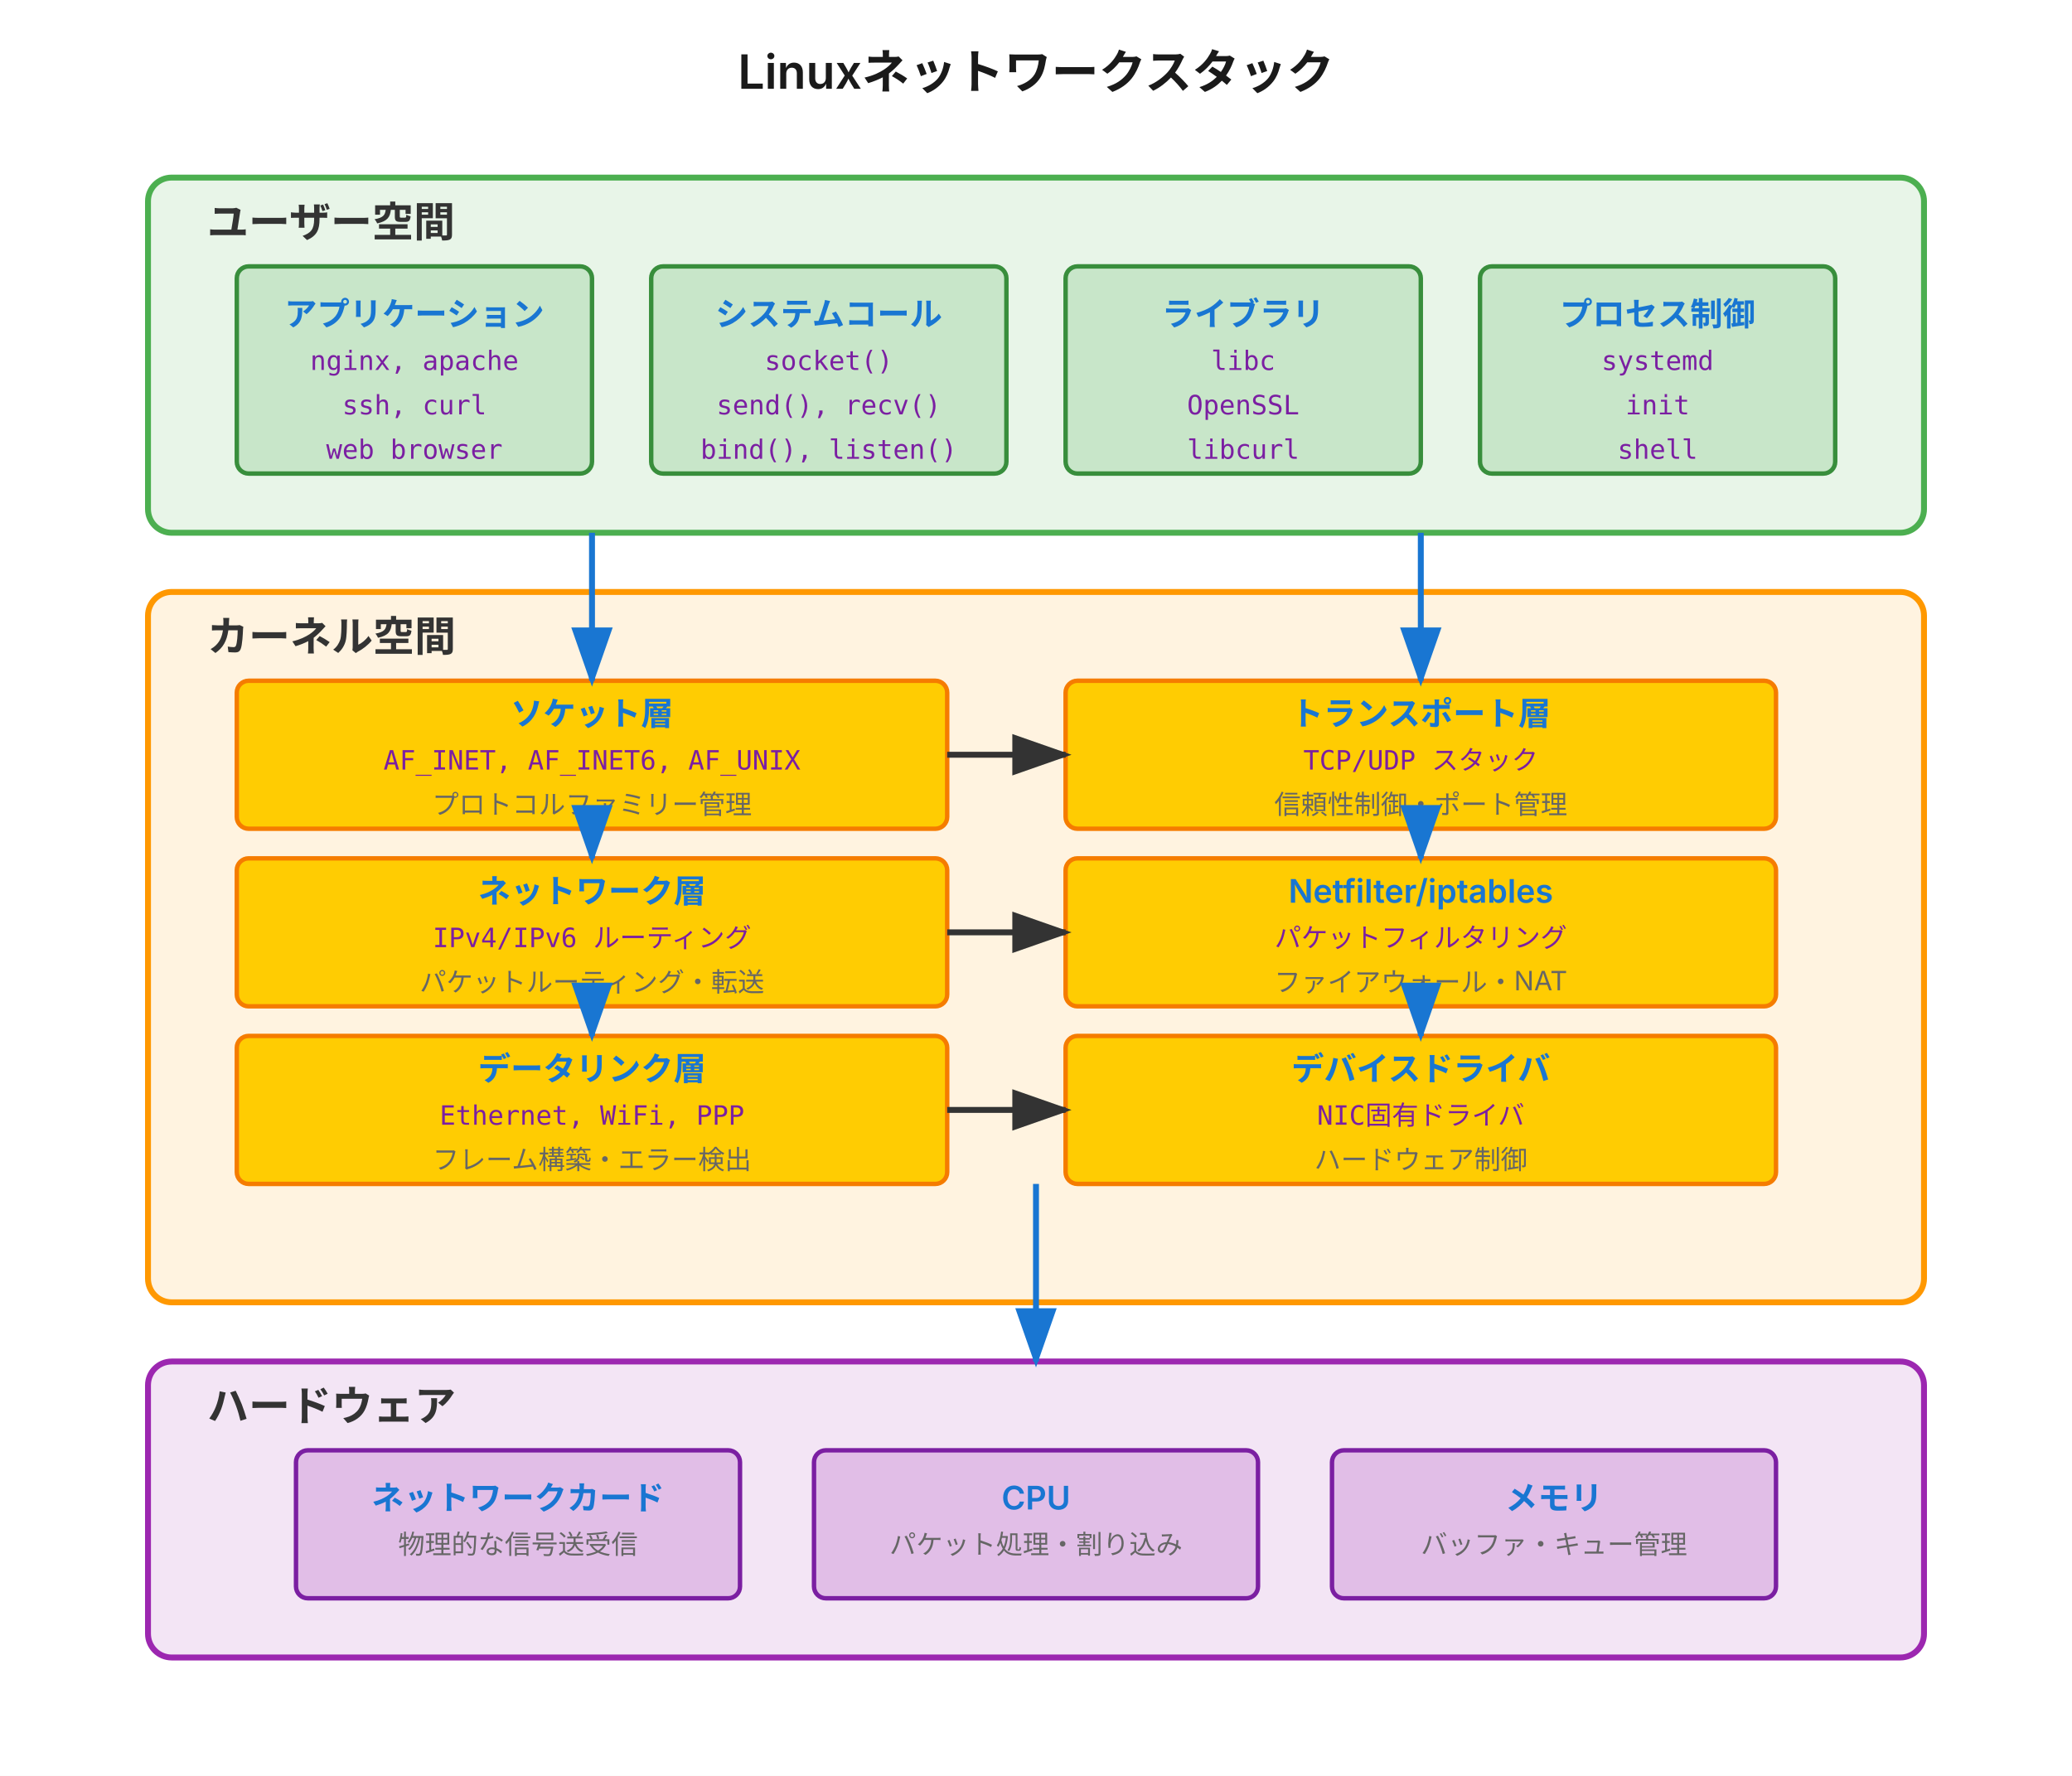
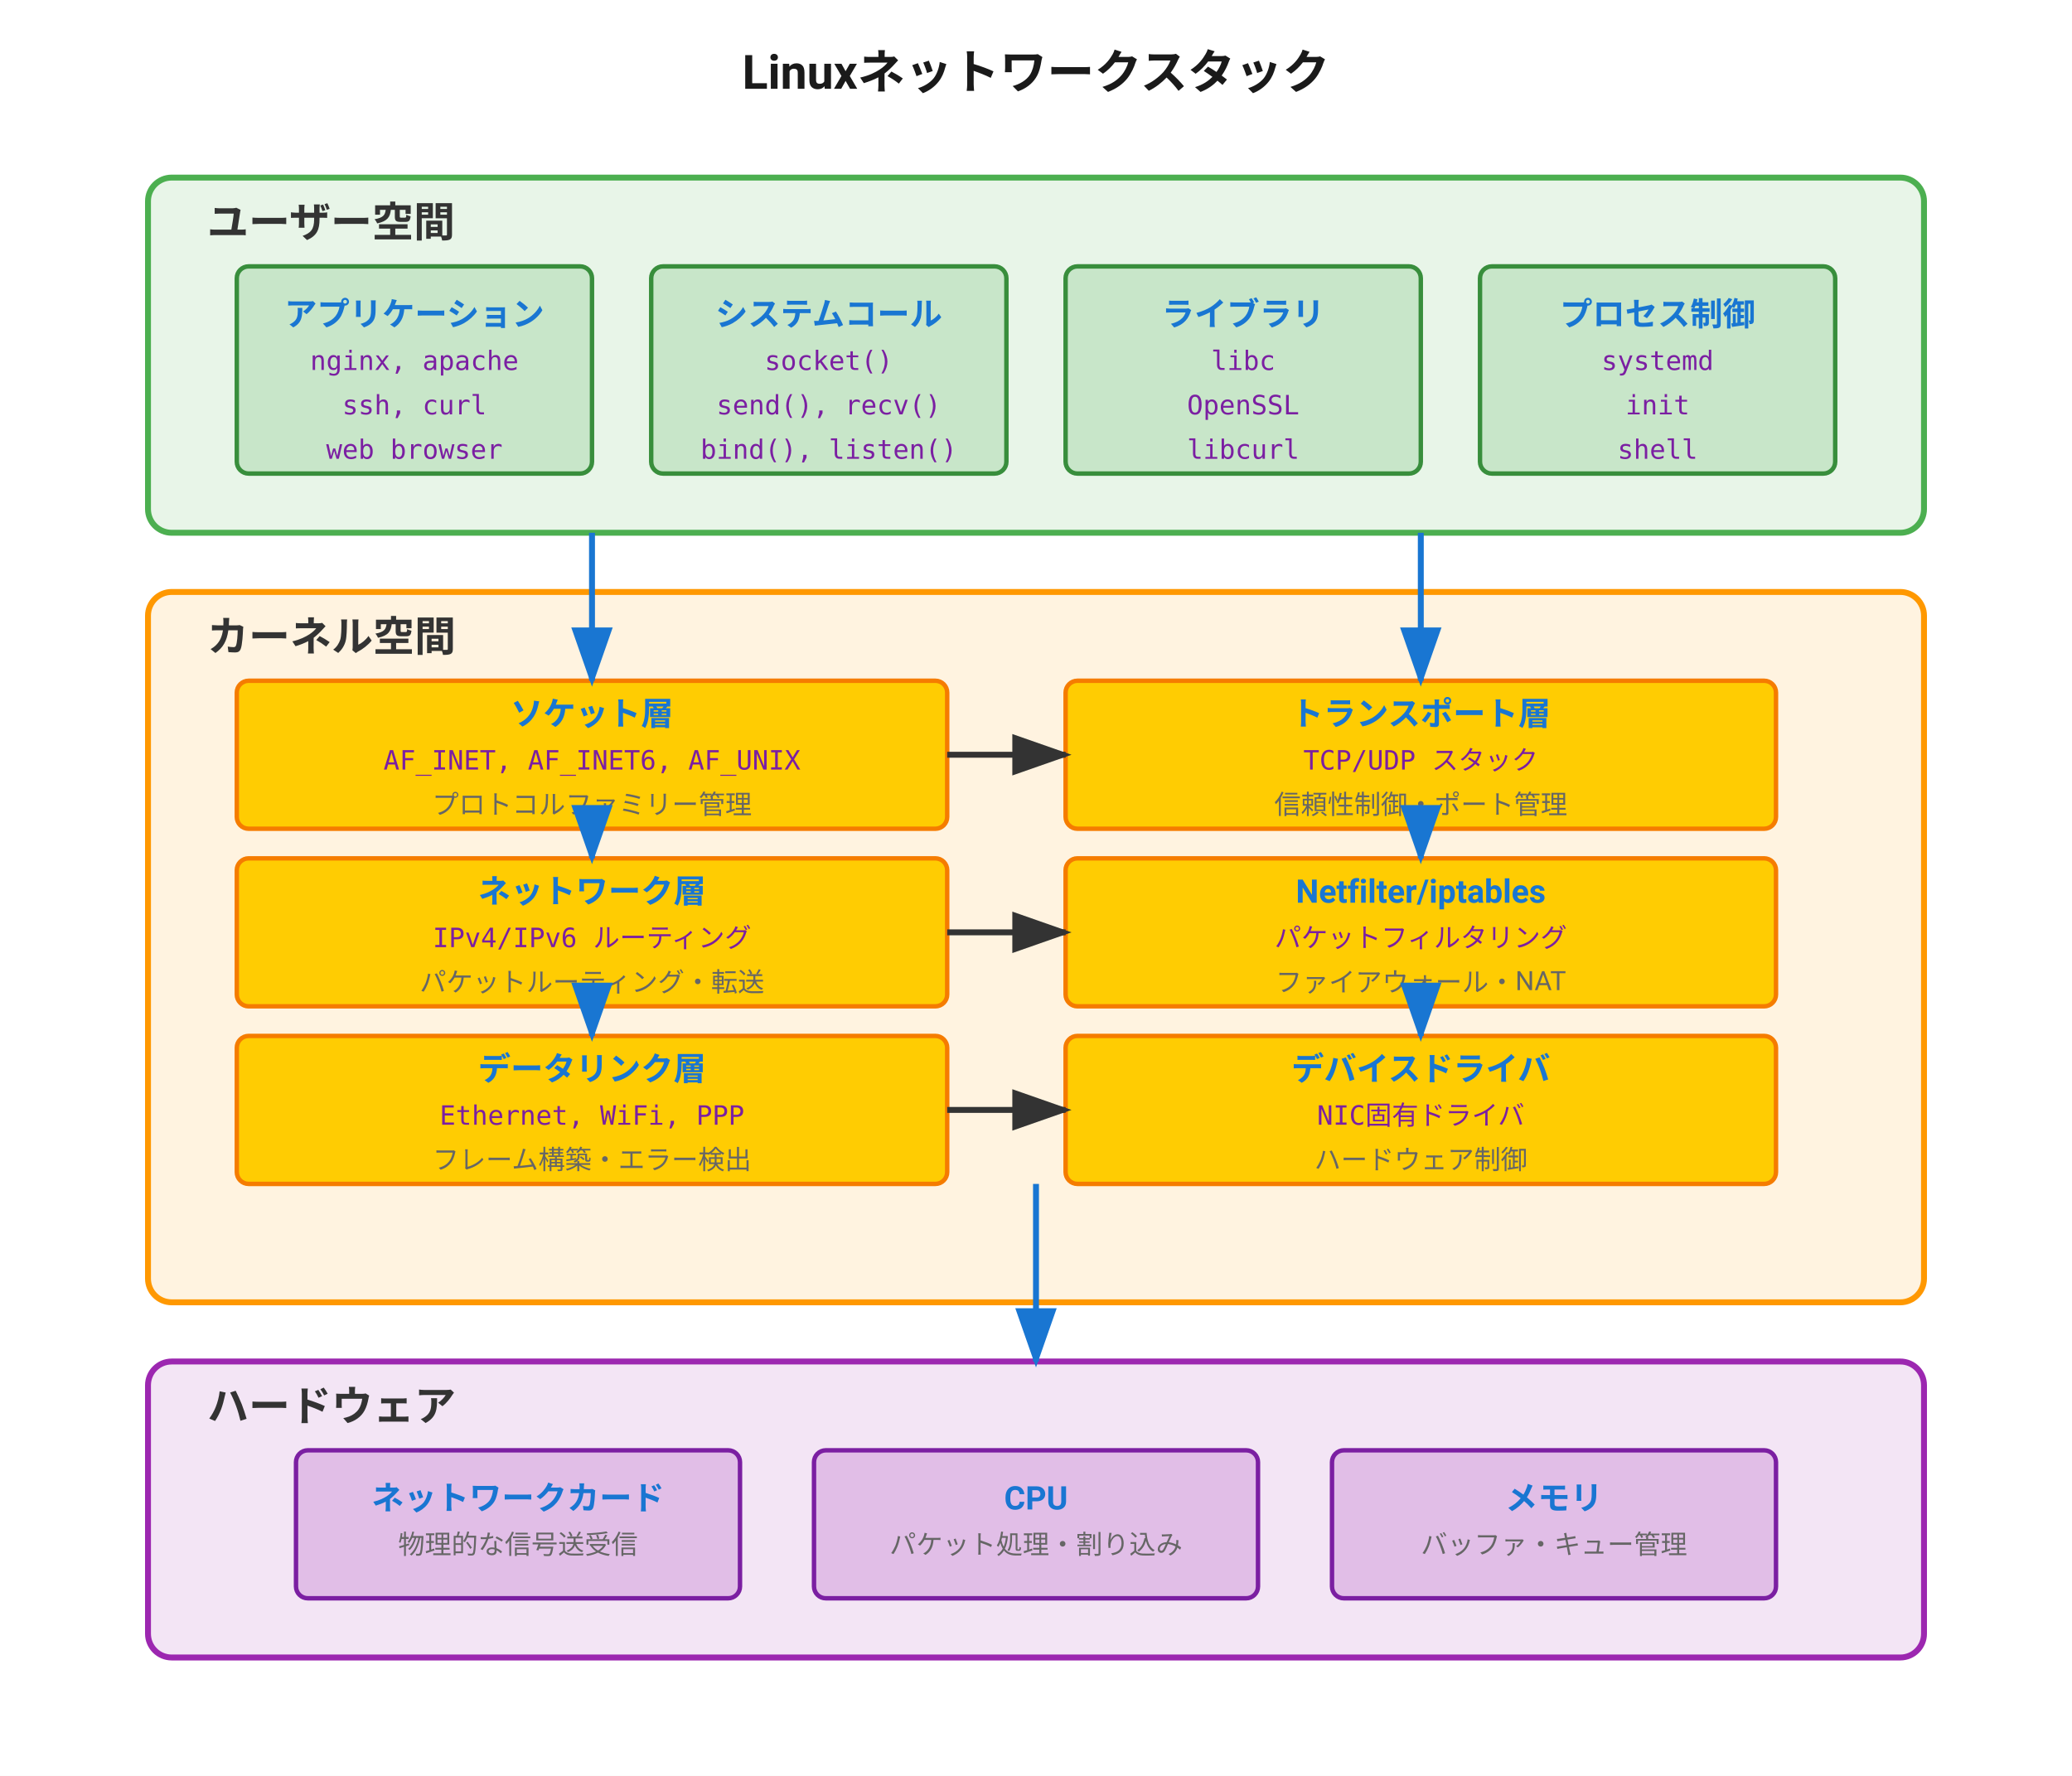
<svg xmlns="http://www.w3.org/2000/svg" width="700" height="600" viewBox="0 0 700 600">
  <defs>
    <style>
-       .title { font-family: 'Inter', -apple-system, BlinkMacSystemFont, sans-serif; font-size: 16px; font-weight: 600; fill: #1a1a1a; }
-       .section-title { font-family: 'Inter', -apple-system, BlinkMacSystemFont, sans-serif; font-size: 14px; font-weight: 600; fill: #333; }
-       .component-label { font-family: 'Inter', -apple-system, BlinkMacSystemFont, sans-serif; font-size: 11px; font-weight: 600; fill: #1976d2; }
-       .description { font-family: 'Inter', -apple-system, BlinkMacSystemFont, sans-serif; font-size: 9px; font-weight: 400; fill: #666; }
-       .protocols { font-family: 'SF Mono', 'Monaco', 'Inconsolata', 'Roboto Mono', monospace; font-size: 9px; font-weight: 400; fill: #7b1fa2; }
+       .title { font-family: -apple-system, BlinkMacSystemFont, "Segoe UI", Roboto, "Helvetica Neue", Arial, "Noto Sans", sans-serif; font-size: 16px; font-weight: 600; fill: #1a1a1a; }
+       .section-title { font-family: -apple-system, BlinkMacSystemFont, "Segoe UI", Roboto, "Helvetica Neue", Arial, "Noto Sans", sans-serif; font-size: 14px; font-weight: 600; fill: #333; }
+       .component-label { font-family: -apple-system, BlinkMacSystemFont, "Segoe UI", Roboto, "Helvetica Neue", Arial, "Noto Sans", sans-serif; font-size: 11px; font-weight: 600; fill: #1976d2; }
+       .description { font-family: -apple-system, BlinkMacSystemFont, "Segoe UI", Roboto, "Helvetica Neue", Arial, "Noto Sans", sans-serif; font-size: 9px; font-weight: 400; fill: #666; }
+       .protocols { font-family: "Monaco", "Menlo", "Ubuntu Mono", "Consolas", "source-code-pro", monospace; font-size: 9px; font-weight: 400; fill: #7b1fa2; }
      
      .userspace-bg { fill: #e8f5e8; stroke: #4caf50; stroke-width: 2; rx: 8; }
      .kernelspace-bg { fill: #fff3e0; stroke: #ff9800; stroke-width: 2; rx: 8; }
      .hardware-bg { fill: #f3e5f5; stroke: #9c27b0; stroke-width: 2; rx: 8; }
      
      .user-component { fill: #c8e6c9; stroke: #388e3c; stroke-width: 1.5; rx: 4; }
      .kernel-component { fill: #ffcc02; stroke: #f57c00; stroke-width: 1.5; rx: 4; }
      .hardware-component { fill: #e1bee7; stroke: #7b1fa2; stroke-width: 1.5; rx: 4; }
      
      .arrow { stroke: #333; stroke-width: 2; fill: none; marker-end: url(#arrowhead); }
      .data-flow { stroke: #1976d2; stroke-width: 2; fill: none; marker-end: url(#arrowhead-blue); }
    </style>
    <marker id="arrowhead" markerWidth="10" markerHeight="7" refX="9" refY="3.5" orient="auto">
      <polygon points="0 0, 10 3.5, 0 7" fill="#333" />
    </marker>
    <marker id="arrowhead-blue" markerWidth="10" markerHeight="7" refX="9" refY="3.5" orient="auto">
      <polygon points="0 0, 10 3.5, 0 7" fill="#1976d2" />
    </marker>
  </defs>
  <rect width="700" height="600" fill="#ffffff" />
  <text x="350" y="30" text-anchor="middle" class="title">Linuxネットワークスタック</text>
  <rect x="50" y="60" width="600" height="120" class="userspace-bg" />
  <text x="70" y="80" class="section-title">ユーザー空間</text>
  <rect x="80" y="90" width="120" height="70" class="user-component" />
  <text x="140" y="110" text-anchor="middle" class="component-label">アプリケーション</text>
  <text x="140" y="125" text-anchor="middle" class="protocols">nginx, apache</text>
  <text x="140" y="140" text-anchor="middle" class="protocols">ssh, curl</text>
  <text x="140" y="155" text-anchor="middle" class="protocols">web browser</text>
  <rect x="220" y="90" width="120" height="70" class="user-component" />
  <text x="280" y="110" text-anchor="middle" class="component-label">システムコール</text>
  <text x="280" y="125" text-anchor="middle" class="protocols">socket()</text>
  <text x="280" y="140" text-anchor="middle" class="protocols">send(), recv()</text>
  <text x="280" y="155" text-anchor="middle" class="protocols">bind(), listen()</text>
  <rect x="360" y="90" width="120" height="70" class="user-component" />
  <text x="420" y="110" text-anchor="middle" class="component-label">ライブラリ</text>
  <text x="420" y="125" text-anchor="middle" class="protocols">libc</text>
  <text x="420" y="140" text-anchor="middle" class="protocols">OpenSSL</text>
  <text x="420" y="155" text-anchor="middle" class="protocols">libcurl</text>
  <rect x="500" y="90" width="120" height="70" class="user-component" />
  <text x="560" y="110" text-anchor="middle" class="component-label">プロセス制御</text>
  <text x="560" y="125" text-anchor="middle" class="protocols">systemd</text>
  <text x="560" y="140" text-anchor="middle" class="protocols">init</text>
  <text x="560" y="155" text-anchor="middle" class="protocols">shell</text>
  <rect x="50" y="200" width="600" height="240" class="kernelspace-bg" />
  <text x="70" y="220" class="section-title">カーネル空間</text>
  <rect x="80" y="230" width="240" height="50" class="kernel-component" />
  <text x="200" y="245" text-anchor="middle" class="component-label">ソケット層</text>
  <text x="200" y="260" text-anchor="middle" class="protocols">AF_INET, AF_INET6, AF_UNIX</text>
  <text x="200" y="275" text-anchor="middle" class="description">プロトコルファミリー管理</text>
  <rect x="360" y="230" width="240" height="50" class="kernel-component" />
  <text x="480" y="245" text-anchor="middle" class="component-label">トランスポート層</text>
  <text x="480" y="260" text-anchor="middle" class="protocols">TCP/UDP スタック</text>
  <text x="480" y="275" text-anchor="middle" class="description">信頼性制御・ポート管理</text>
  <rect x="80" y="290" width="240" height="50" class="kernel-component" />
  <text x="200" y="305" text-anchor="middle" class="component-label">ネットワーク層</text>
  <text x="200" y="320" text-anchor="middle" class="protocols">IPv4/IPv6 ルーティング</text>
  <text x="200" y="335" text-anchor="middle" class="description">パケットルーティング・転送</text>
  <rect x="360" y="290" width="240" height="50" class="kernel-component" />
  <text x="480" y="305" text-anchor="middle" class="component-label">Netfilter/iptables</text>
  <text x="480" y="320" text-anchor="middle" class="protocols">パケットフィルタリング</text>
  <text x="480" y="335" text-anchor="middle" class="description">ファイアウォール・NAT</text>
  <rect x="80" y="350" width="240" height="50" class="kernel-component" />
  <text x="200" y="365" text-anchor="middle" class="component-label">データリンク層</text>
  <text x="200" y="380" text-anchor="middle" class="protocols">Ethernet, WiFi, PPP</text>
  <text x="200" y="395" text-anchor="middle" class="description">フレーム構築・エラー検出</text>
  <rect x="360" y="350" width="240" height="50" class="kernel-component" />
  <text x="480" y="365" text-anchor="middle" class="component-label">デバイスドライバ</text>
  <text x="480" y="380" text-anchor="middle" class="protocols">NIC固有ドライバ</text>
  <text x="480" y="395" text-anchor="middle" class="description">ハードウェア制御</text>
  <rect x="50" y="460" width="600" height="100" class="hardware-bg" />
  <text x="70" y="480" class="section-title">ハードウェア</text>
  <rect x="100" y="490" width="150" height="50" class="hardware-component" />
  <text x="175" y="510" text-anchor="middle" class="component-label">ネットワークカード</text>
  <text x="175" y="525" text-anchor="middle" class="description">物理的な信号送受信</text>
  <rect x="275" y="490" width="150" height="50" class="hardware-component" />
  <text x="350" y="510" text-anchor="middle" class="component-label">CPU</text>
  <text x="350" y="525" text-anchor="middle" class="description">パケット処理・割り込み</text>
  <rect x="450" y="490" width="150" height="50" class="hardware-component" />
  <text x="525" y="510" text-anchor="middle" class="component-label">メモリ</text>
  <text x="525" y="525" text-anchor="middle" class="description">バッファ・キュー管理</text>
  <line x1="200" y1="180" x2="200" y2="230" class="data-flow" />
  <line x1="480" y1="180" x2="480" y2="230" class="data-flow" />
  <line x1="200" y1="280" x2="200" y2="290" class="data-flow" />
  <line x1="480" y1="280" x2="480" y2="290" class="data-flow" />
  <line x1="200" y1="340" x2="200" y2="350" class="data-flow" />
  <line x1="480" y1="340" x2="480" y2="350" class="data-flow" />
  <line x1="350" y1="400" x2="350" y2="460" class="data-flow" />
  <line x1="320" y1="255" x2="360" y2="255" class="arrow" />
  <line x1="320" y1="315" x2="360" y2="315" class="arrow" />
  <line x1="320" y1="375" x2="360" y2="375" class="arrow" />
</svg>
